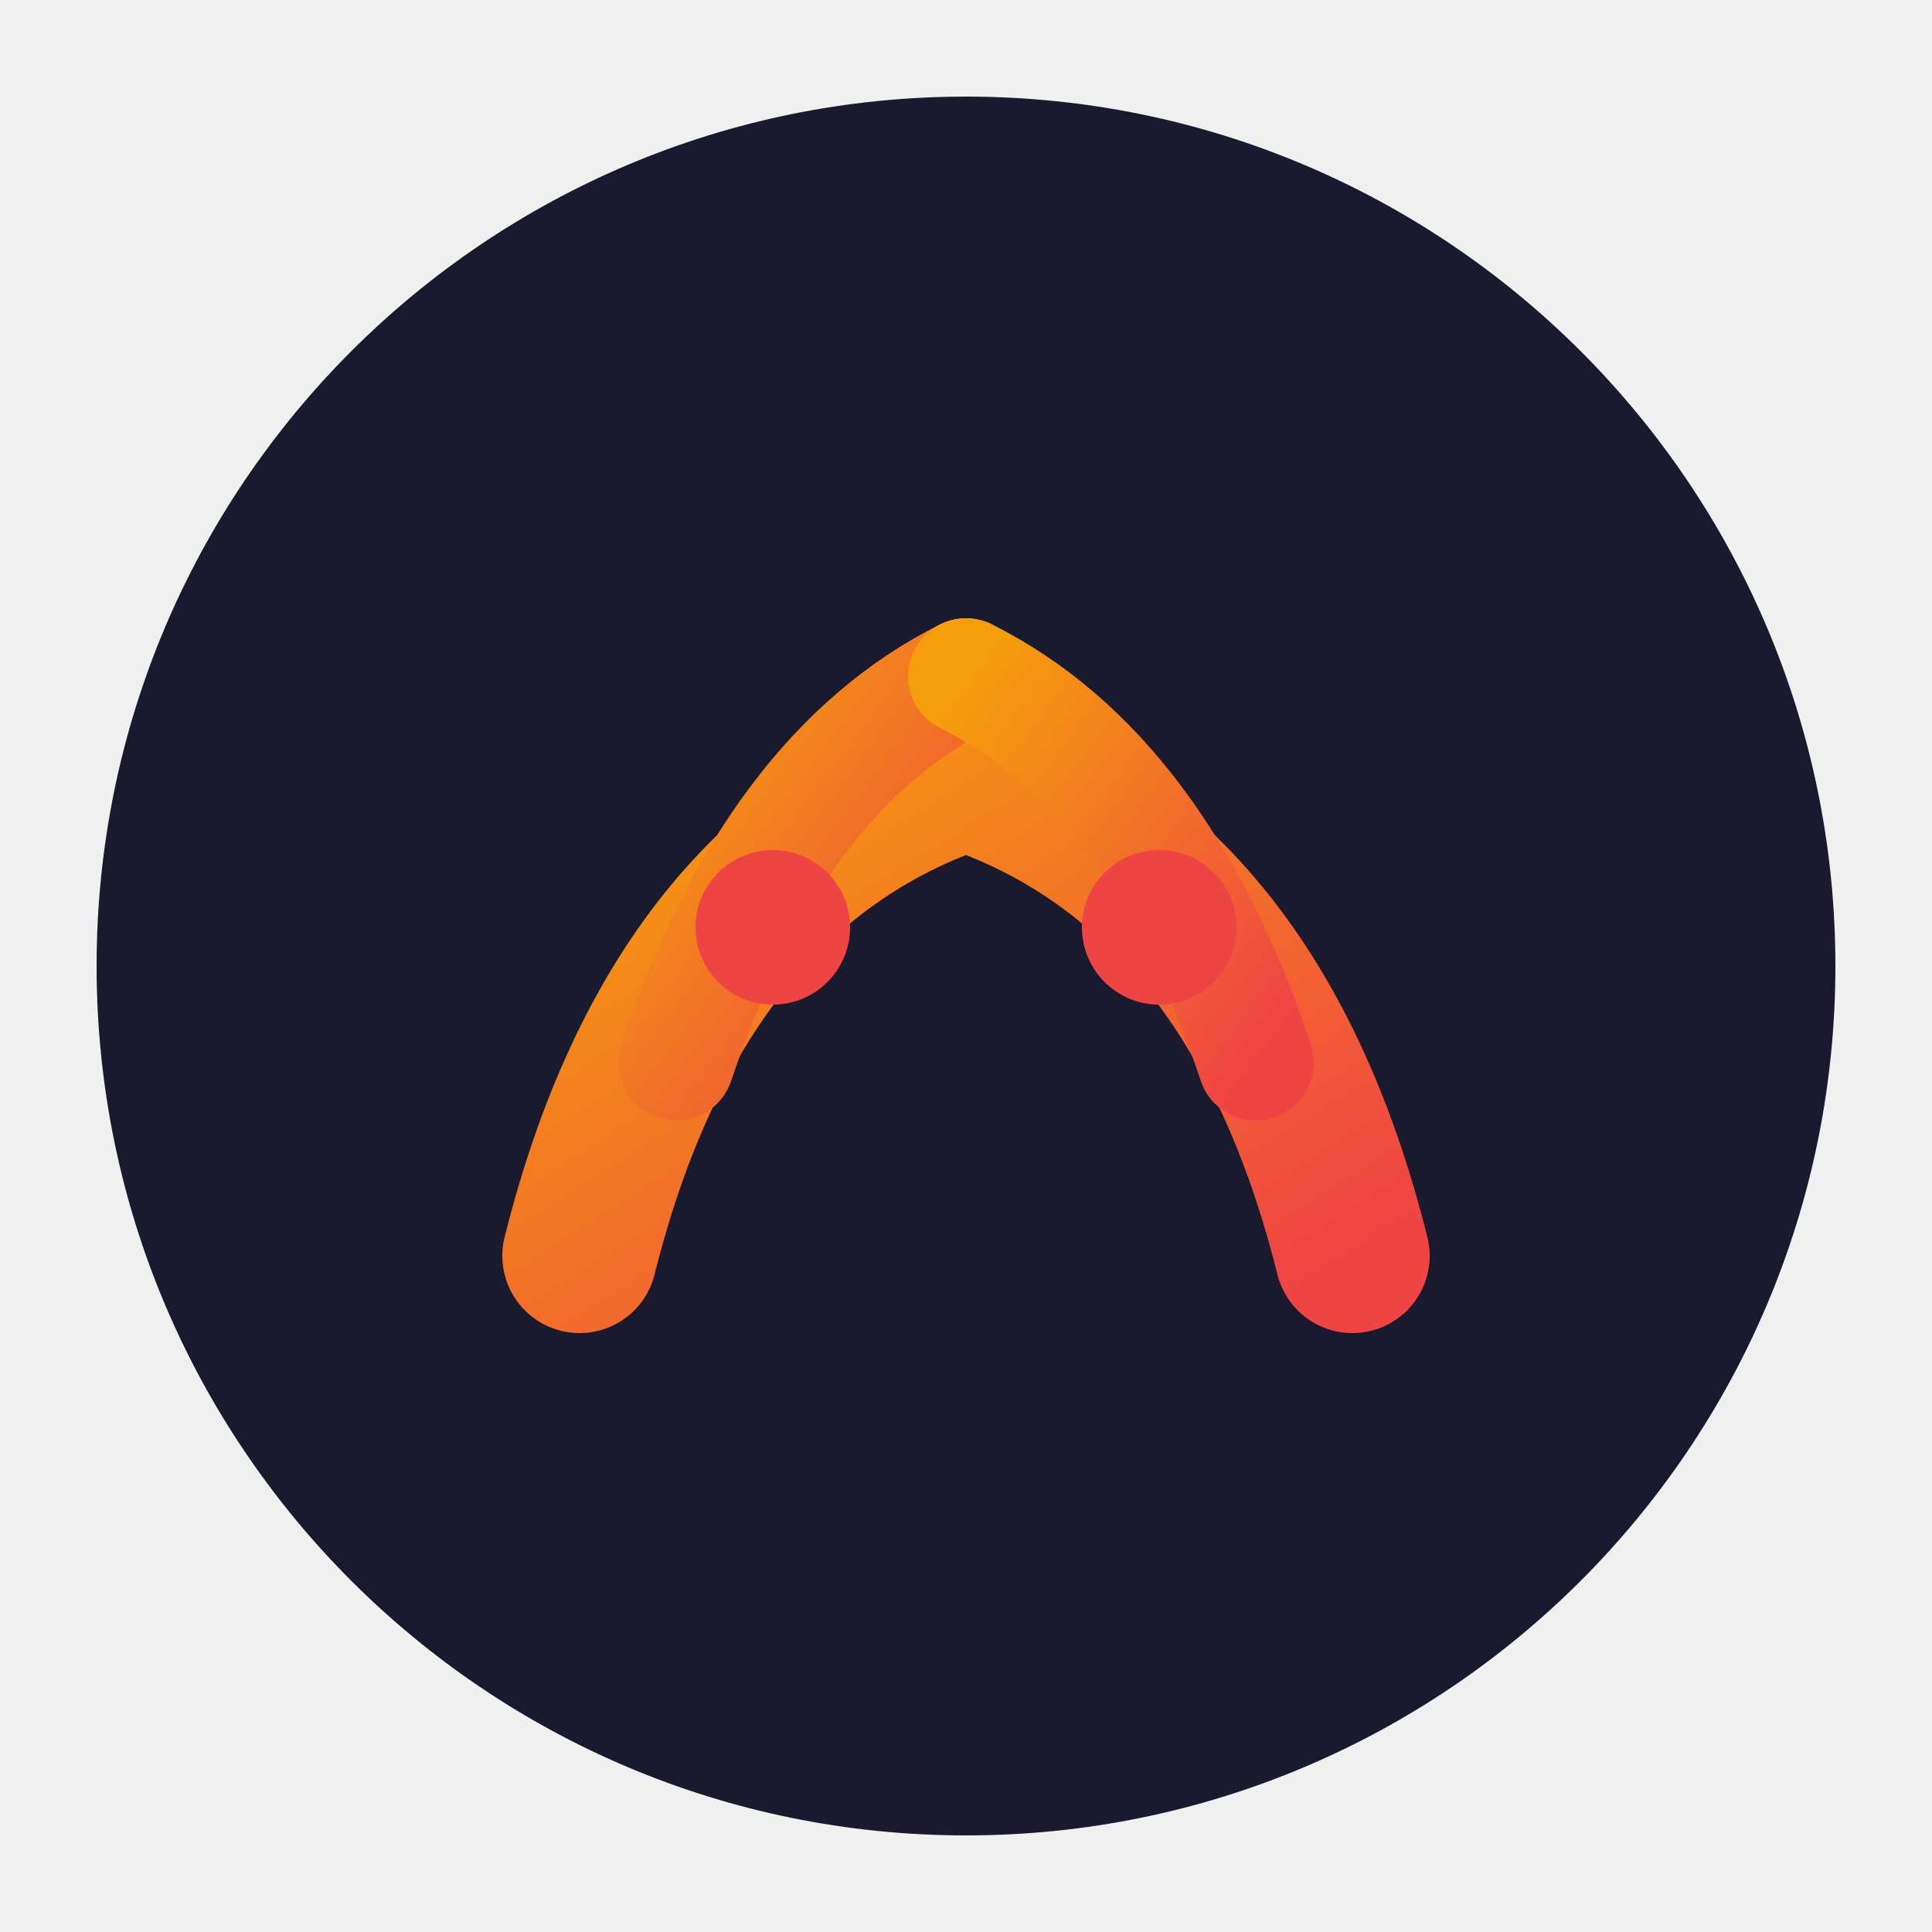
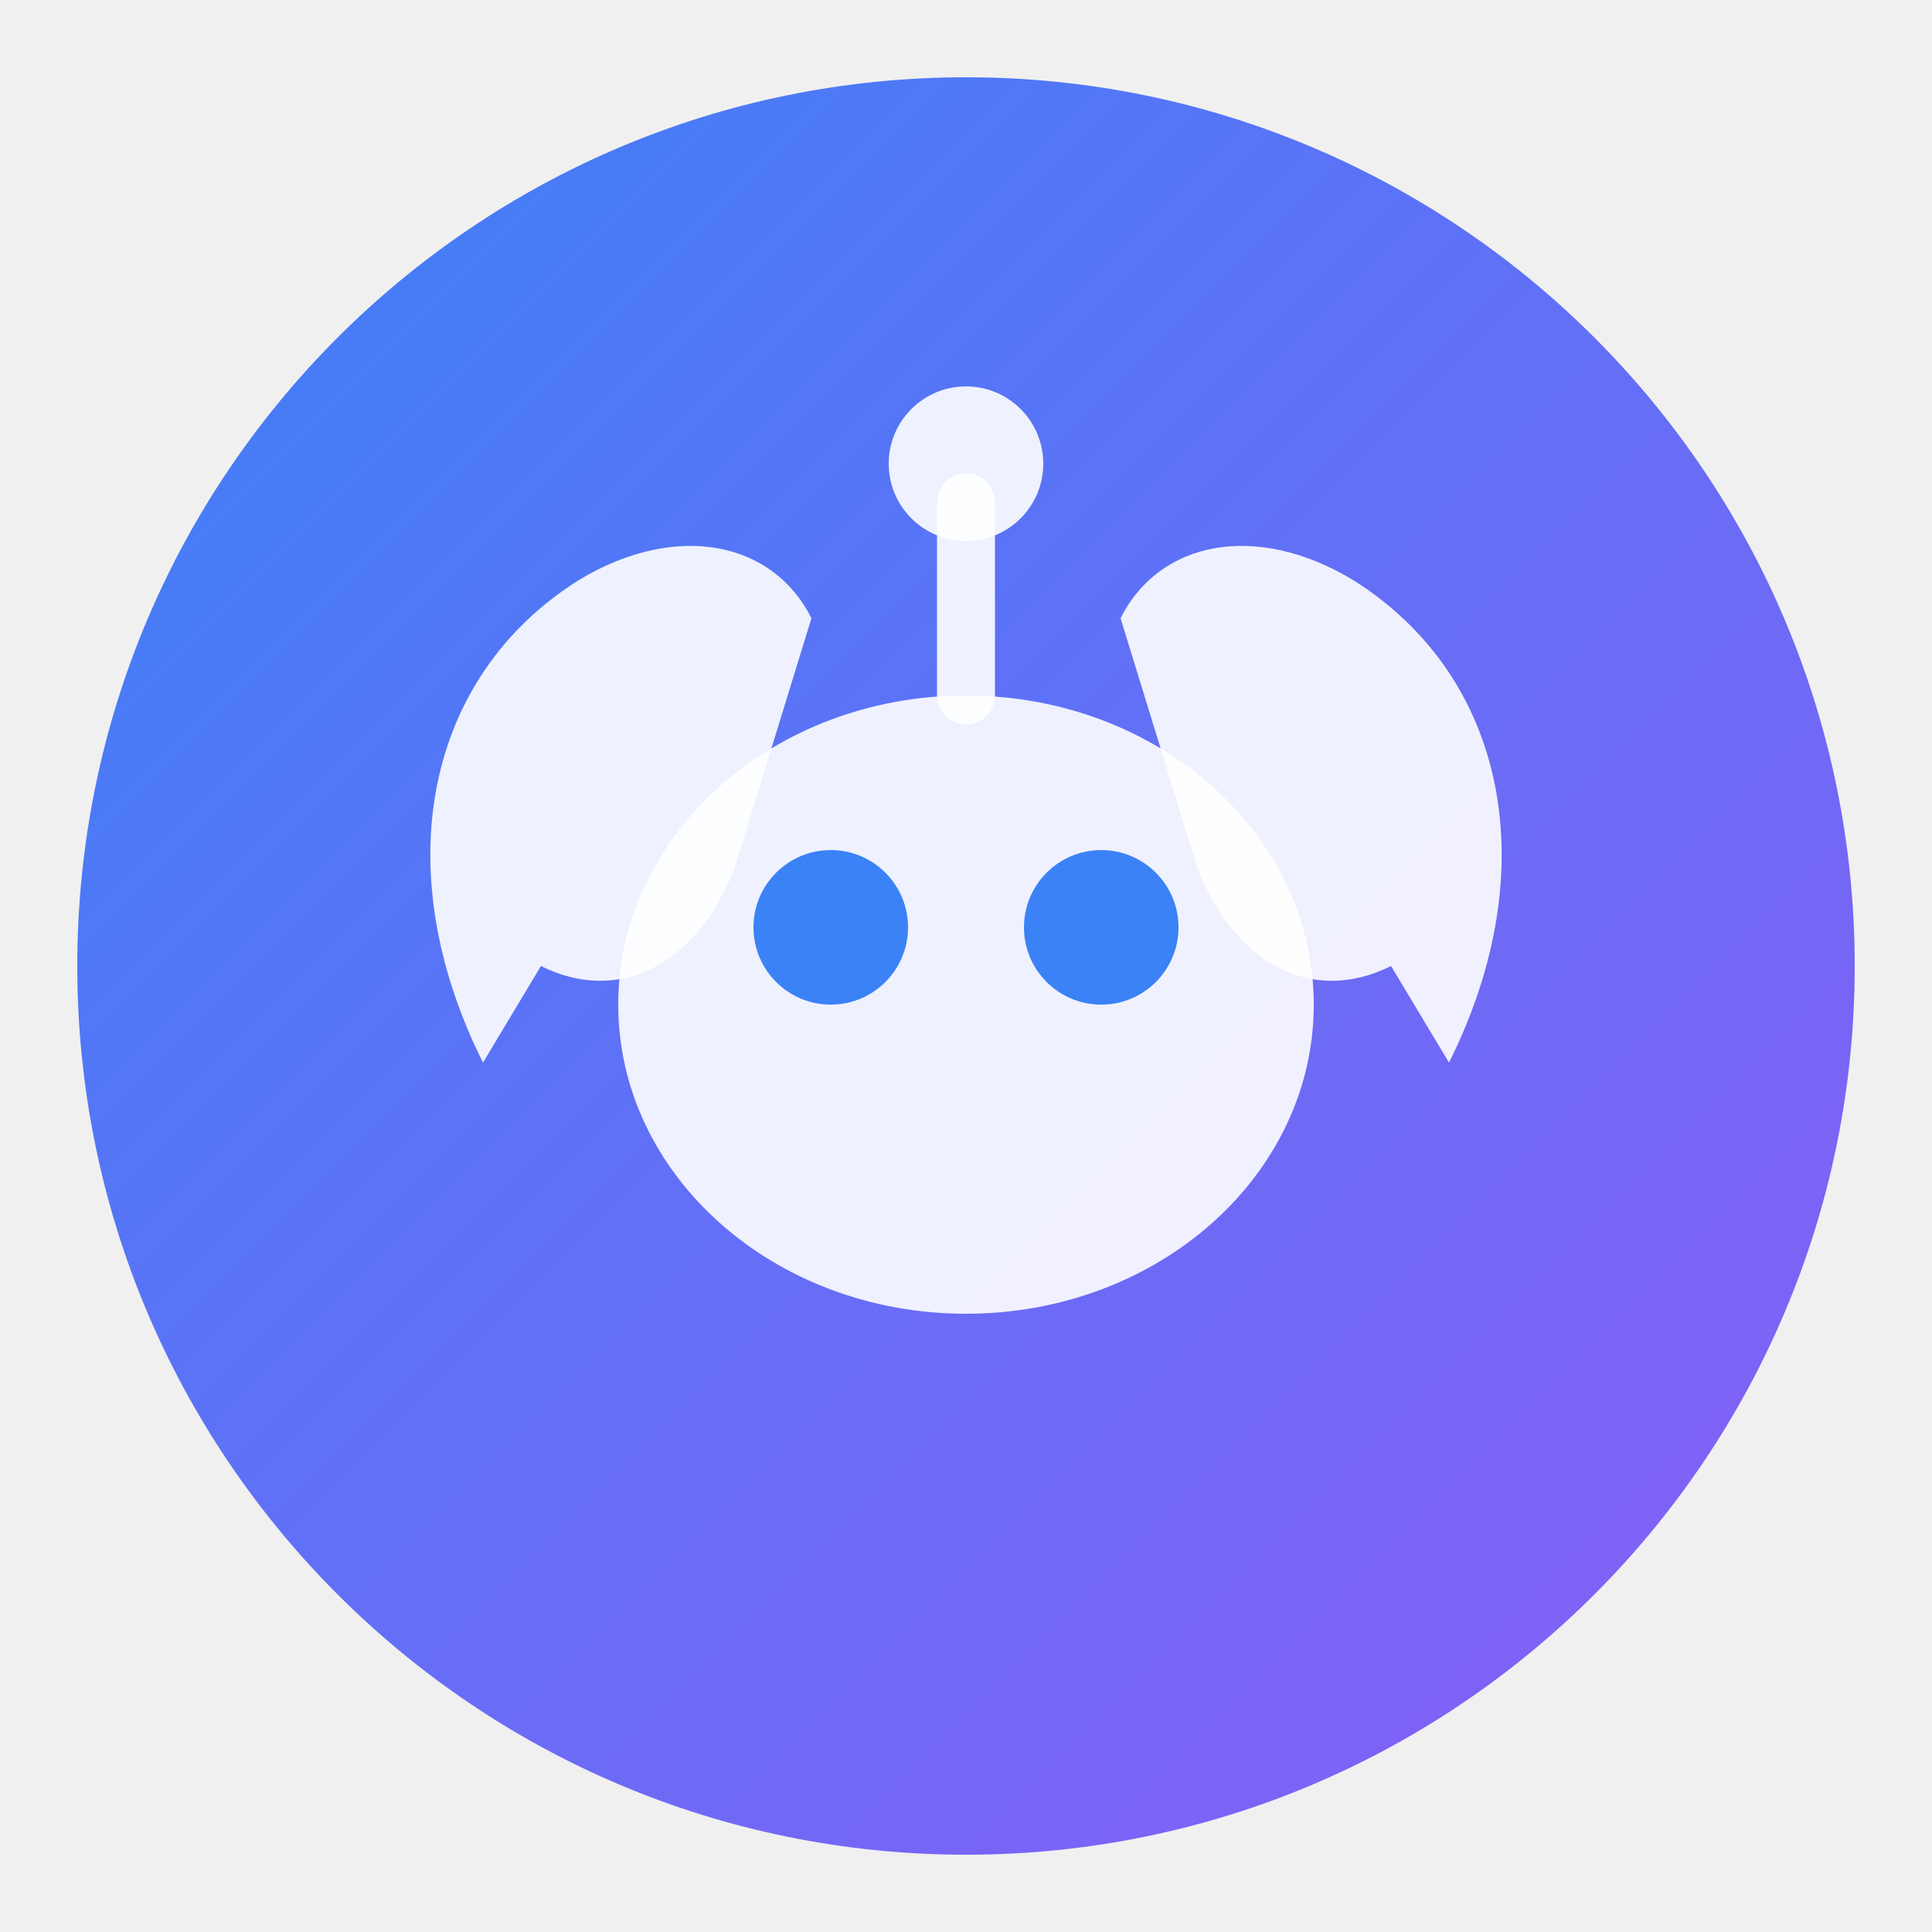
- <svg xmlns="http://www.w3.org/2000/svg" viewBox="0 0 100 100">
+ <svg xmlns="http://www.w3.org/2000/svg" viewBox="0 0 100 100" fill="none">
  <defs>
-     <linearGradient id="claw" x1="0%" y1="0%" x2="100%" y2="100%">
-       <stop offset="0%" style="stop-color:#f59e0b" />
-       <stop offset="100%" style="stop-color:#ef4444" />
+     <linearGradient id="grad" x1="0%" y1="0%" x2="100%" y2="100%">
+       <stop offset="0%" stop-color="#3B82F6" />
+       <stop offset="100%" stop-color="#8B5CF6" />
    </linearGradient>
  </defs>
-   <circle cx="50" cy="50" r="45" fill="#1a1a2e" />
-   <path d="M30 65 Q35 45 50 40 Q65 45 70 65" stroke="url(#claw)" stroke-width="8" fill="none" stroke-linecap="round" />
-   <path d="M35 55 Q40 40 50 35" stroke="url(#claw)" stroke-width="6" fill="none" stroke-linecap="round" />
-   <path d="M65 55 Q60 40 50 35" stroke="url(#claw)" stroke-width="6" fill="none" stroke-linecap="round" />
-   <circle cx="40" cy="48" r="4" fill="#ef4444" />
-   <circle cx="60" cy="48" r="4" fill="#ef4444" />
+   <circle cx="50" cy="50" r="46" fill="url(#grad)" />
+   <path d="M25 55 C20 45, 22 35, 30 30 C35 27, 40 28, 42 32 L38 45 C36 50, 32 52, 28 50 Z" fill="white" fill-opacity="0.9" />
+   <path d="M75 55 C80 45, 78 35, 70 30 C65 27, 60 28, 58 32 L62 45 C64 50, 68 52, 72 50 Z" fill="white" fill-opacity="0.9" />
+   <ellipse cx="50" cy="52" rx="18" ry="16" fill="white" fill-opacity="0.9" />
+   <circle cx="43" cy="48" r="4" fill="#3B82F6" />
+   <circle cx="57" cy="48" r="4" fill="#3B82F6" />
+   <line x1="50" y1="36" x2="50" y2="26" stroke="white" stroke-width="3" stroke-linecap="round" stroke-opacity="0.9" />
+   <circle cx="50" cy="24" r="4" fill="white" fill-opacity="0.9" />
</svg>
